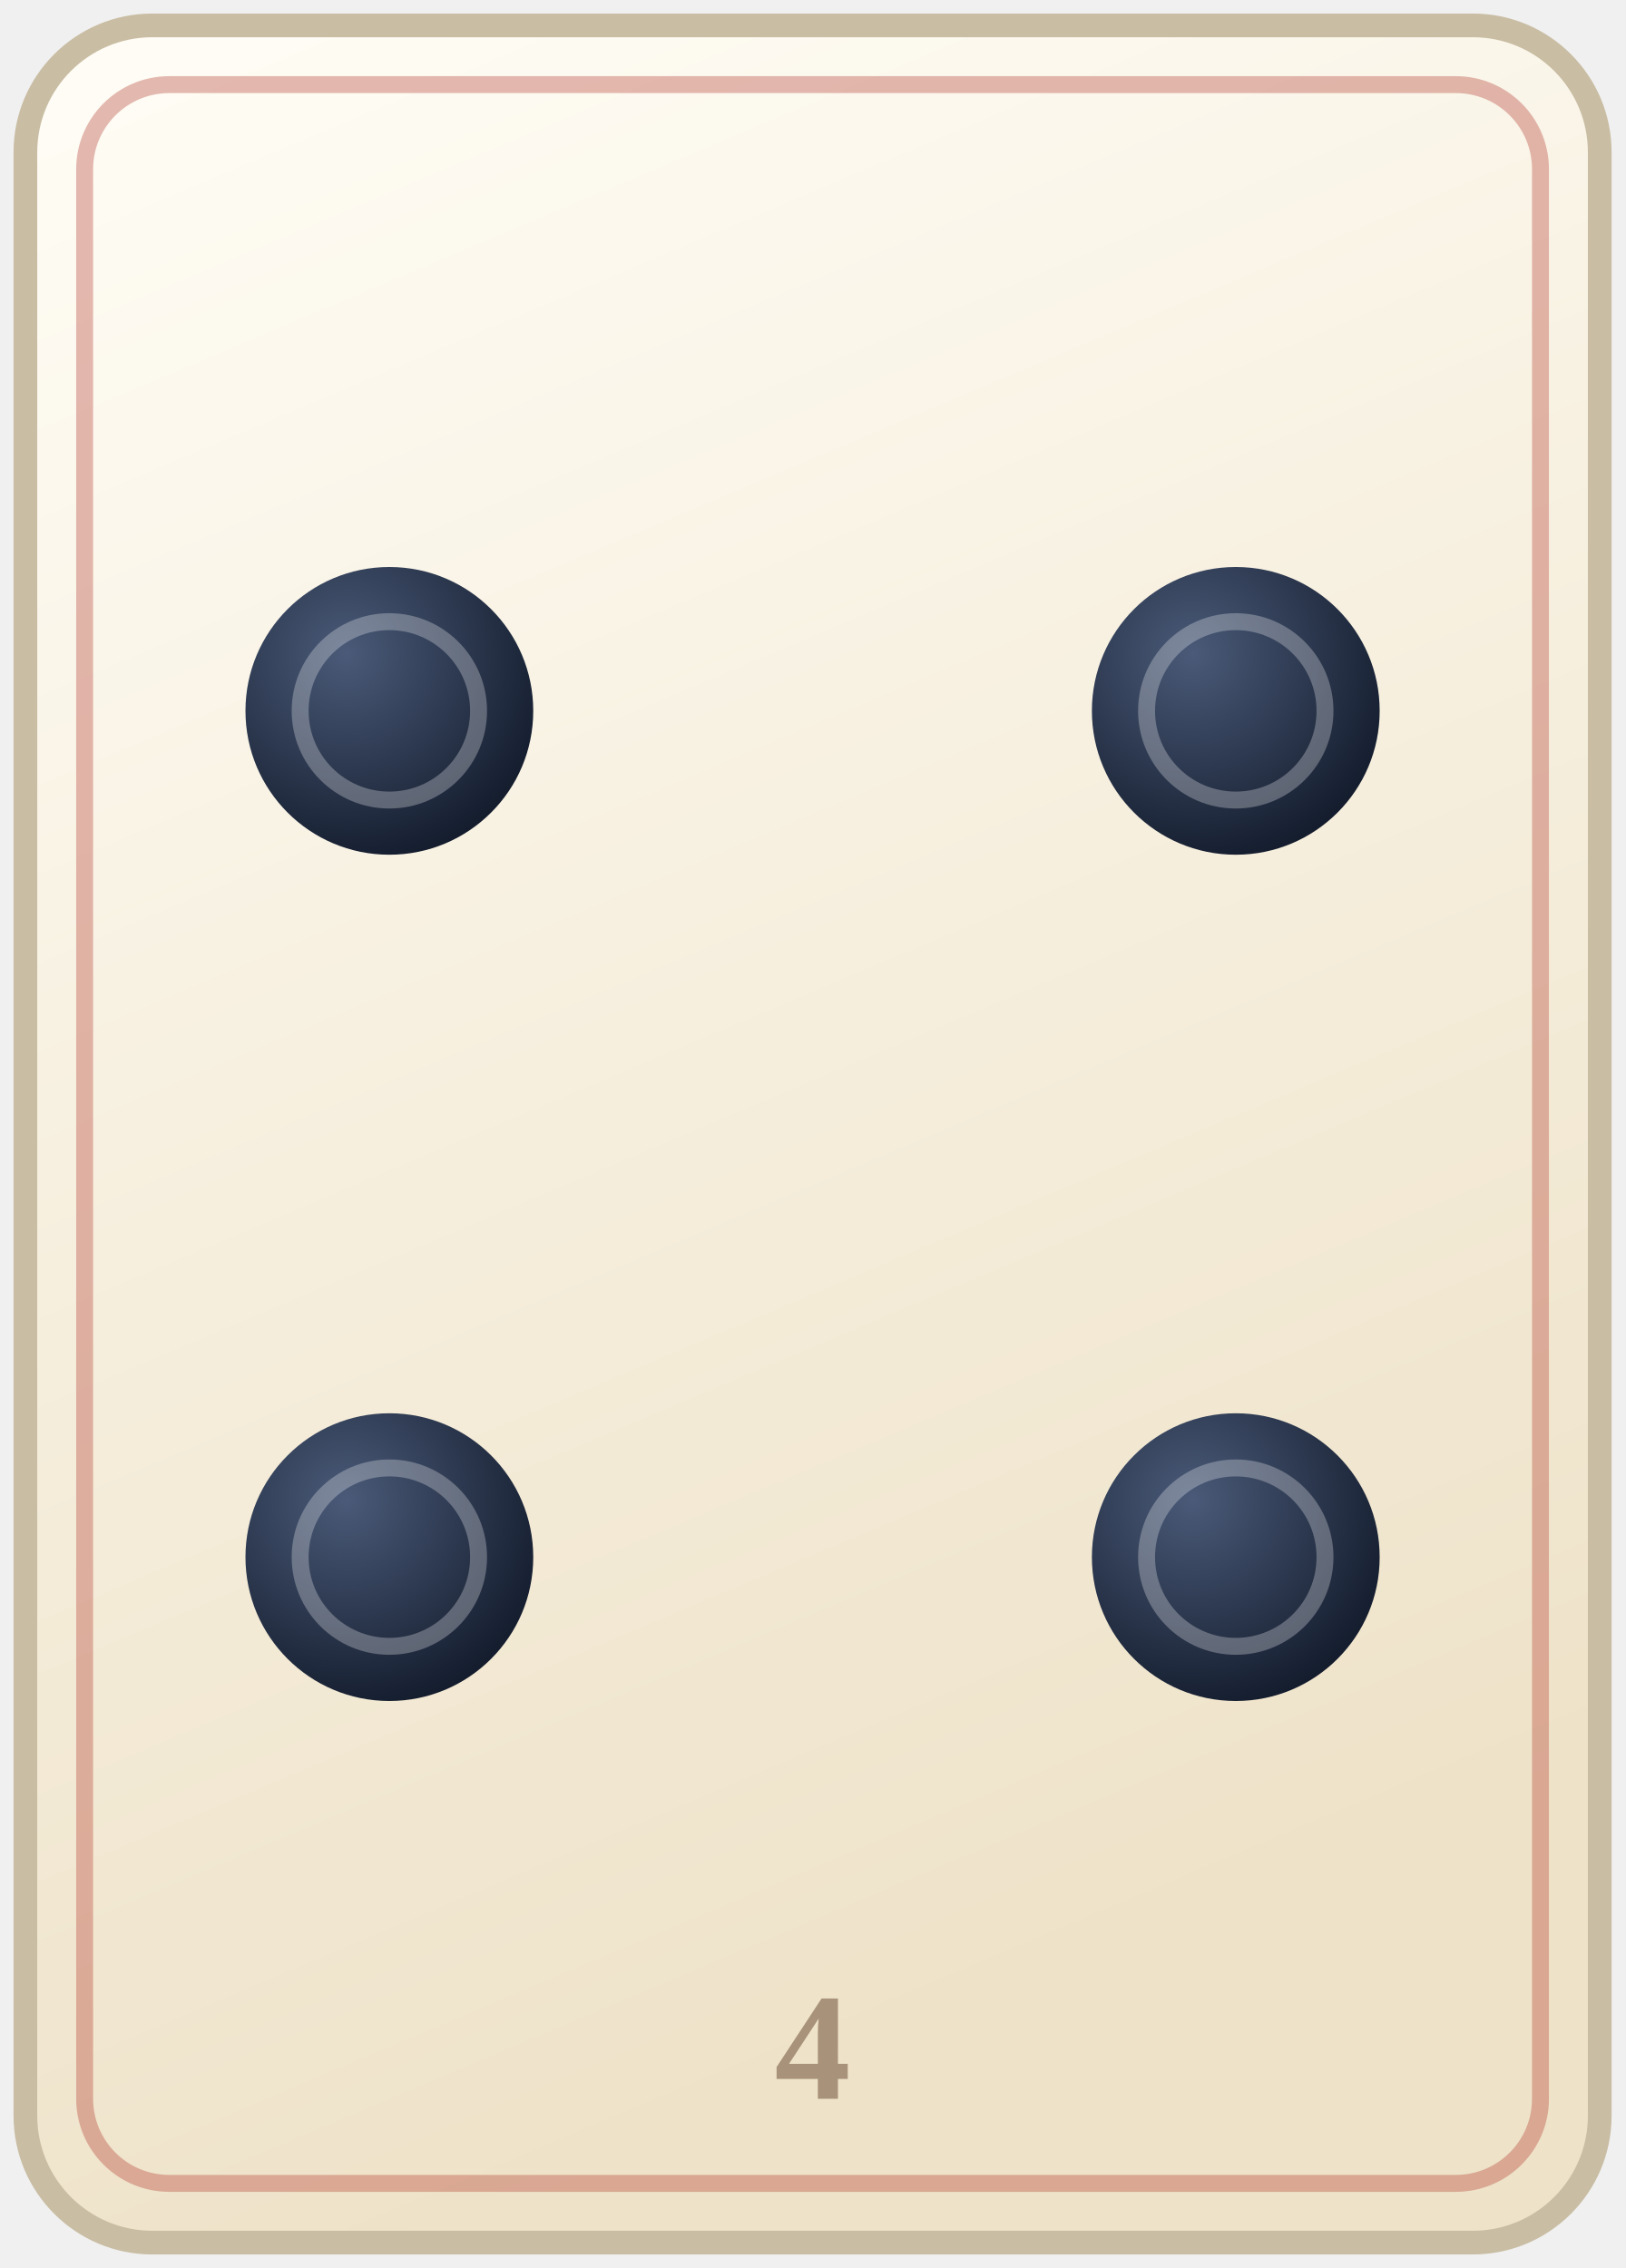
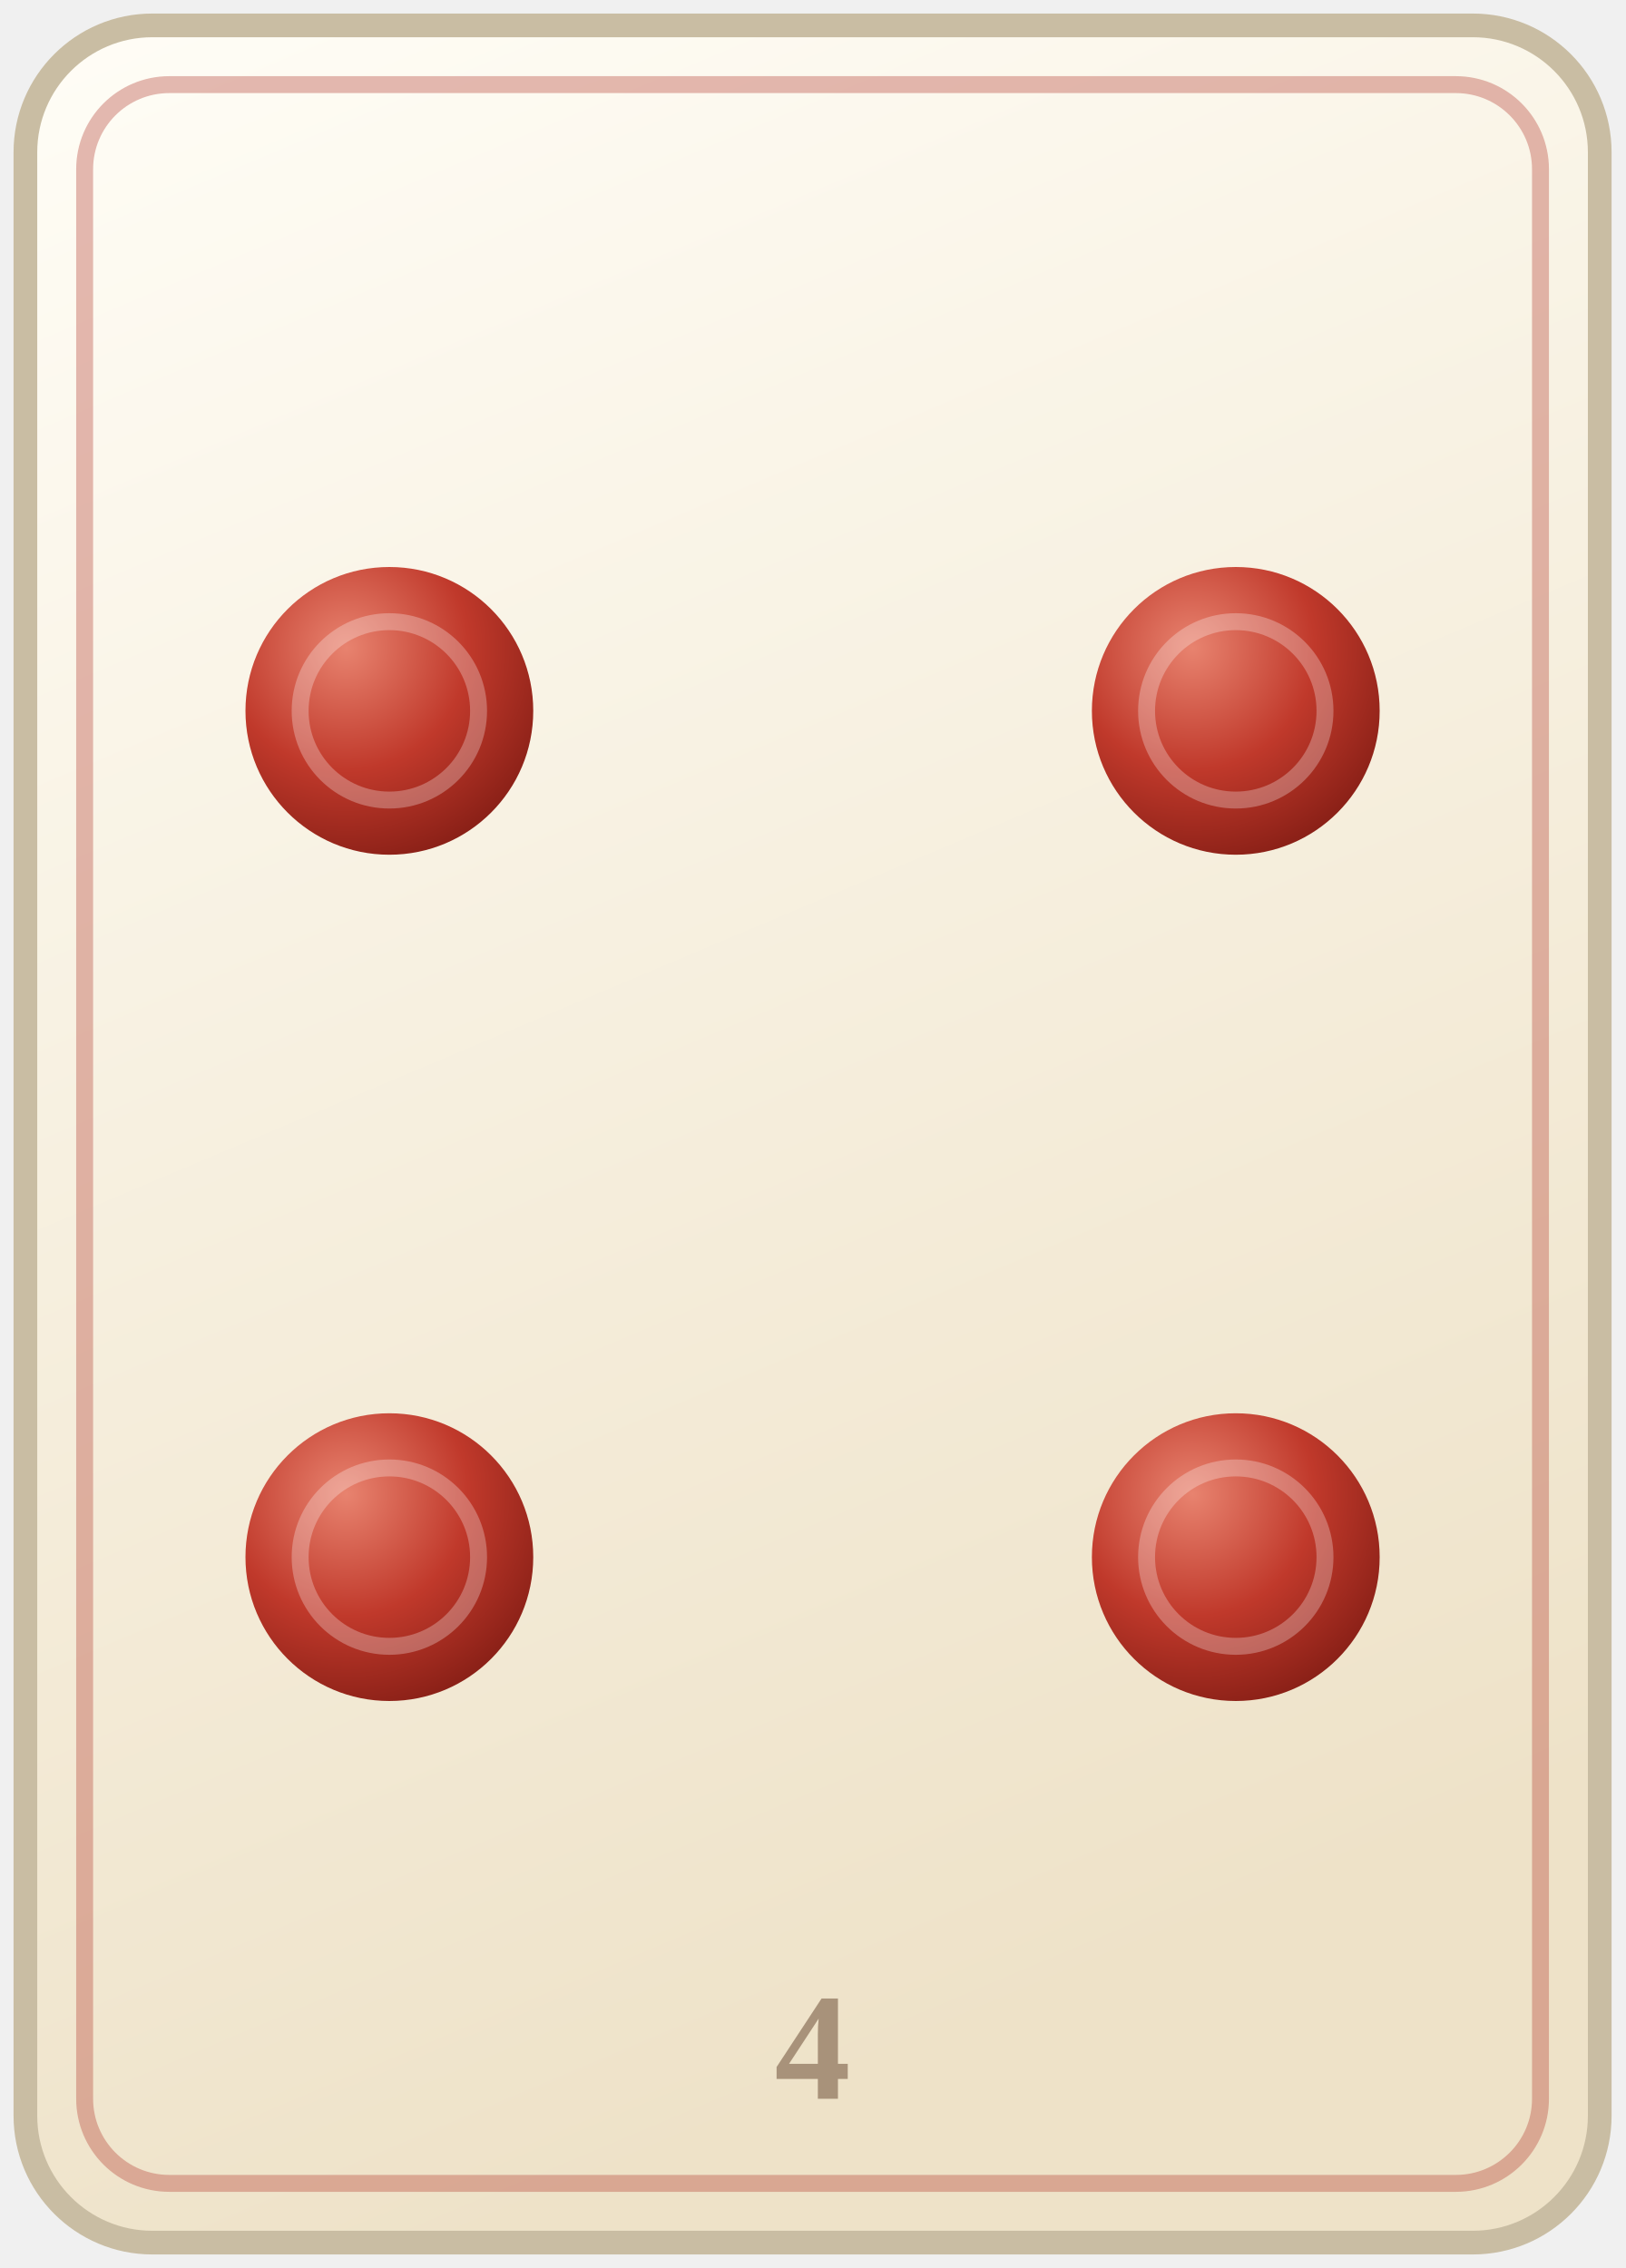
<svg xmlns="http://www.w3.org/2000/svg" viewBox="0 0 96 134" width="96" height="134">
  <defs>
    <linearGradient id="bone" x1="0" y1="0" x2="0.3" y2="1">
      <stop offset="0" stop-color="#fffdf6" />
      <stop offset="1" stop-color="#eee2c8" />
    </linearGradient>
-     <radialGradient id="dotG" cx="0.35" cy="0.3" r="0.8">
-       <stop offset="0" stop-color="#4a5a78" />
-       <stop offset="1" stop-color="#101828" />
+     <radialGradient id="dotG" cx="0.35" cy="0.28" r="0.85">
+       <stop offset="0" stop-color="#e8836f" />
+       <stop offset="0.5" stop-color="#c0392b" />
+       <stop offset="1" stop-color="#7d1a12" />
    </radialGradient>
  </defs>
  <rect x="1.5" y="1.5" width="93" height="131" rx="7.5" fill="url(#bone)" stroke="#c9bda3" stroke-width="1.4" />
  <rect x="5" y="5" width="86" height="124" rx="5" fill="none" stroke="#b23a2f" stroke-opacity="0.35" />
  <circle cx="23" cy="42" r="8.5" fill="url(#dotG)" />
  <circle cx="23" cy="42" r="5.27" fill="none" stroke="#fff" stroke-opacity="0.28" />
  <circle cx="73" cy="42" r="8.5" fill="url(#dotG)" />
  <circle cx="73" cy="42" r="5.27" fill="none" stroke="#fff" stroke-opacity="0.28" />
  <circle cx="23" cy="92" r="8.5" fill="url(#dotG)" />
  <circle cx="23" cy="92" r="5.27" fill="none" stroke="#fff" stroke-opacity="0.28" />
  <circle cx="73" cy="92" r="8.5" fill="url(#dotG)" />
  <circle cx="73" cy="92" r="5.27" fill="none" stroke="#fff" stroke-opacity="0.28" />
  <text x="48" y="124" text-anchor="middle" font-family="Georgia,'Times New Roman',serif" font-weight="700" font-size="9" fill="#a8927a">4</text>
</svg>
